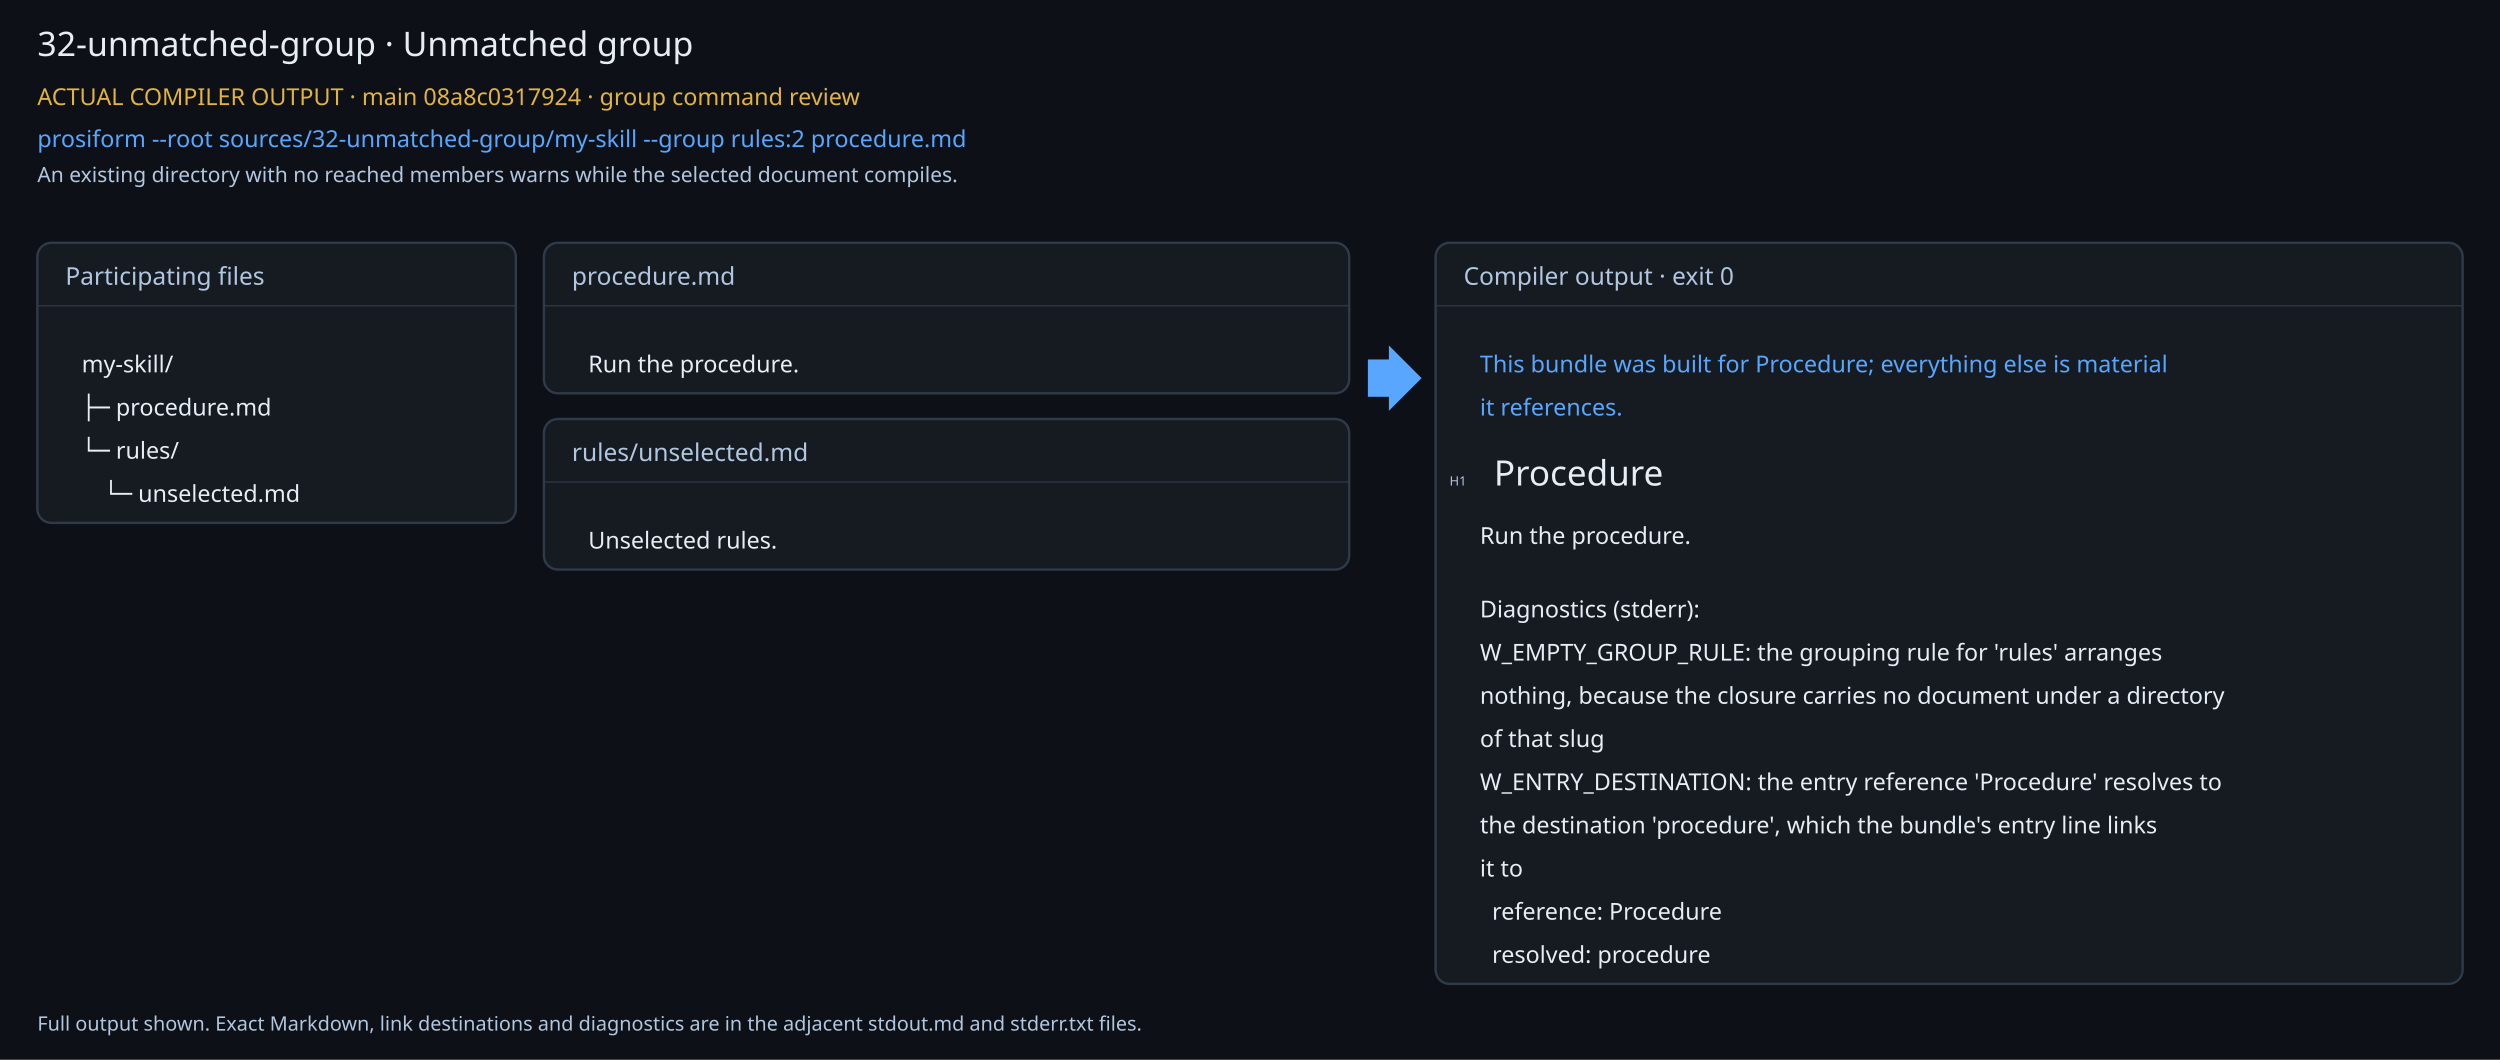
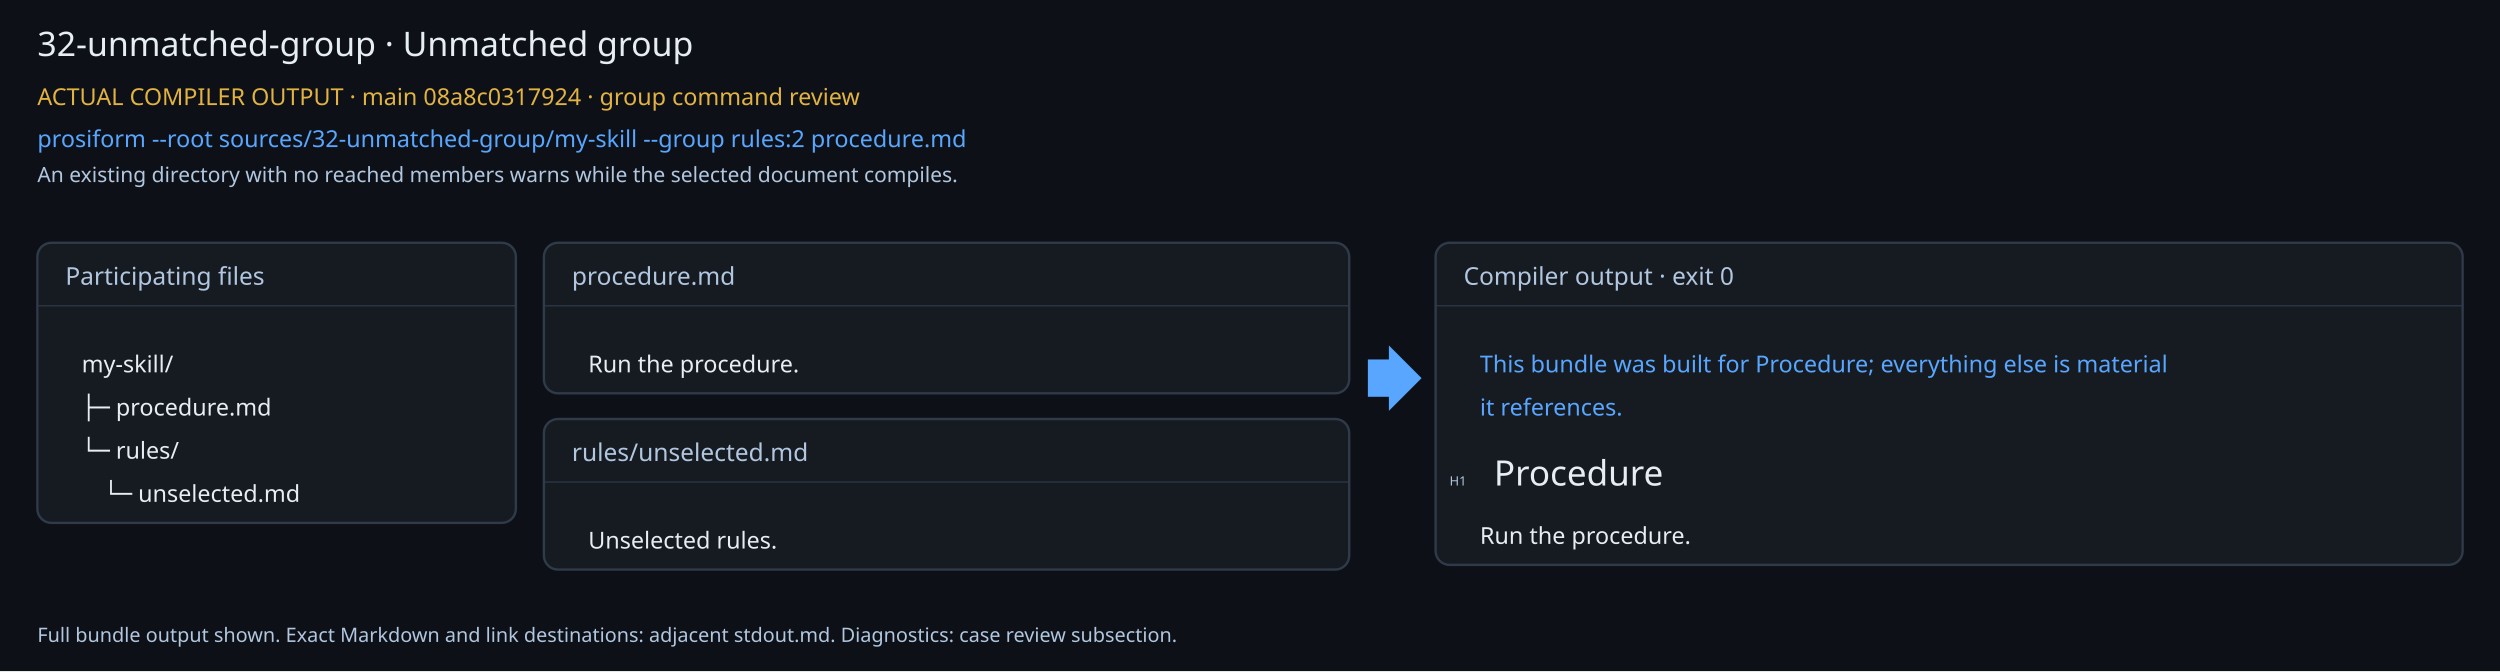
- <svg xmlns="http://www.w3.org/2000/svg" width="2142" height="908" viewBox="0 0 2142 908" role="img" aria-labelledby="title desc">
-   <rect width="2142" height="908" fill="#0d1117" />
+ <svg xmlns="http://www.w3.org/2000/svg" width="2142" height="575" viewBox="0 0 2142 575" role="img" aria-labelledby="title desc">
+   <rect width="2142" height="575" fill="#0d1117" />
  <g font-family="IBM Plex Mono" xml:space="preserve">
    <text x="32" y="48" font-size="29" fill="#e6edf3" font-weight="400">32-unmatched-group · Unmatched group</text>
    <text x="32" y="90" font-size="20" fill="#e3b341" font-weight="400">ACTUAL COMPILER OUTPUT · main 08a8c0317924 · group command review</text>
    <text x="32" y="126" font-size="20" fill="#58a6ff" font-weight="400">prosiform --root sources/32-unmatched-group/my-skill --group rules:2 procedure.md</text>
    <text x="32" y="156" font-size="18" fill="#b1c6df" font-weight="400">An existing directory with no reached members warns while the selected document compiles.</text>
    <rect x="32" y="208" width="410" height="240" rx="12" fill="#161b22" stroke="#303b49" stroke-width="2" />
    <text x="56" y="244" font-size="21" fill="#b1c6df" font-weight="400">Participating files</text>
    <path d="M32 262 H442" stroke="#303b49" />
    <text x="70" y="319" font-size="20" fill="#e6edf3" font-weight="400">my-skill/</text>
    <text x="70" y="356" font-size="20" fill="#e6edf3" font-weight="400">├─ procedure.md</text>
    <text x="70" y="393" font-size="20" fill="#e6edf3" font-weight="400">└─ rules/</text>
    <text x="70" y="430" font-size="20" fill="#e6edf3" font-weight="400">   └─ unselected.md</text>
    <rect x="466" y="208" width="690" height="129" rx="12" fill="#161b22" stroke="#303b49" stroke-width="2" />
    <text x="490" y="244" font-size="21" fill="#b1c6df" font-weight="400">procedure.md</text>
    <path d="M466 262 H1156" stroke="#303b49" />
    <text x="504" y="319" font-size="20" fill="#e6edf3" font-weight="400">Run the procedure.</text>
    <rect x="466" y="359" width="690" height="129" rx="12" fill="#161b22" stroke="#303b49" stroke-width="2" />
    <text x="490" y="395" font-size="21" fill="#b1c6df" font-weight="400">rules/unselected.md</text>
    <path d="M466 413 H1156" stroke="#303b49" />
    <text x="504" y="470" font-size="20" fill="#e6edf3" font-weight="400">Unselected rules.</text>
-     <rect x="1230" y="208" width="880" height="635" rx="12" fill="#161b22" stroke="#303b49" stroke-width="2" />
+     <rect x="1230" y="208" width="880" height="276" rx="12" fill="#161b22" stroke="#303b49" stroke-width="2" />
    <text x="1254" y="244" font-size="21" fill="#b1c6df" font-weight="400">Compiler output · exit 0</text>
    <path d="M1230 262 H2110" stroke="#303b49" />
    <text x="1268" y="319" font-size="20" fill="#58a6ff" font-weight="400">This bundle was built for Procedure; everything else is material</text>
    <text x="1268" y="356" font-size="20" fill="#58a6ff" font-weight="400">it references.</text>
    <text x="1242" y="416" font-size="11" fill="#b1c6df" font-weight="400">H1</text>
    <text x="1280" y="416" font-size="30" fill="#e6edf3" font-weight="500">Procedure</text>
    <text x="1268" y="466" font-size="20" fill="#e6edf3" font-weight="400">Run the procedure.</text>
-     <text x="1268" y="529" font-size="20" fill="#e6edf3" font-weight="400">Diagnostics (stderr):</text>
-     <text x="1268" y="566" font-size="20" fill="#e6edf3" font-weight="400">W_EMPTY_GROUP_RULE: the grouping rule for 'rules' arranges</text>
-     <text x="1268" y="603" font-size="20" fill="#e6edf3" font-weight="400">nothing, because the closure carries no document under a directory</text>
-     <text x="1268" y="640" font-size="20" fill="#e6edf3" font-weight="400">of that slug</text>
-     <text x="1268" y="677" font-size="20" fill="#e6edf3" font-weight="400">W_ENTRY_DESTINATION: the entry reference 'Procedure' resolves to</text>
-     <text x="1268" y="714" font-size="20" fill="#e6edf3" font-weight="400">the destination 'procedure', which the bundle's entry line links</text>
-     <text x="1268" y="751" font-size="20" fill="#e6edf3" font-weight="400">it to</text>
-     <text x="1268" y="788" font-size="20" fill="#e6edf3" font-weight="400">  reference: Procedure</text>
-     <text x="1268" y="825" font-size="20" fill="#e6edf3" font-weight="400">  resolved: procedure</text>
    <path d="M1172 308 H1190 V296 L1218 324 L1190 352 V340 H1172Z" fill="#58a6ff" />
-     <text x="32" y="883" font-size="17" fill="#b1c6df" font-weight="400">Full output shown. Exact Markdown, link destinations and diagnostics are in the adjacent stdout.md and stderr.txt files.</text>
+     <text x="32" y="550" font-size="17" fill="#b1c6df" font-weight="400">Full bundle output shown. Exact Markdown and link destinations: adjacent stdout.md. Diagnostics: case review subsection.</text>
  </g>
</svg>
